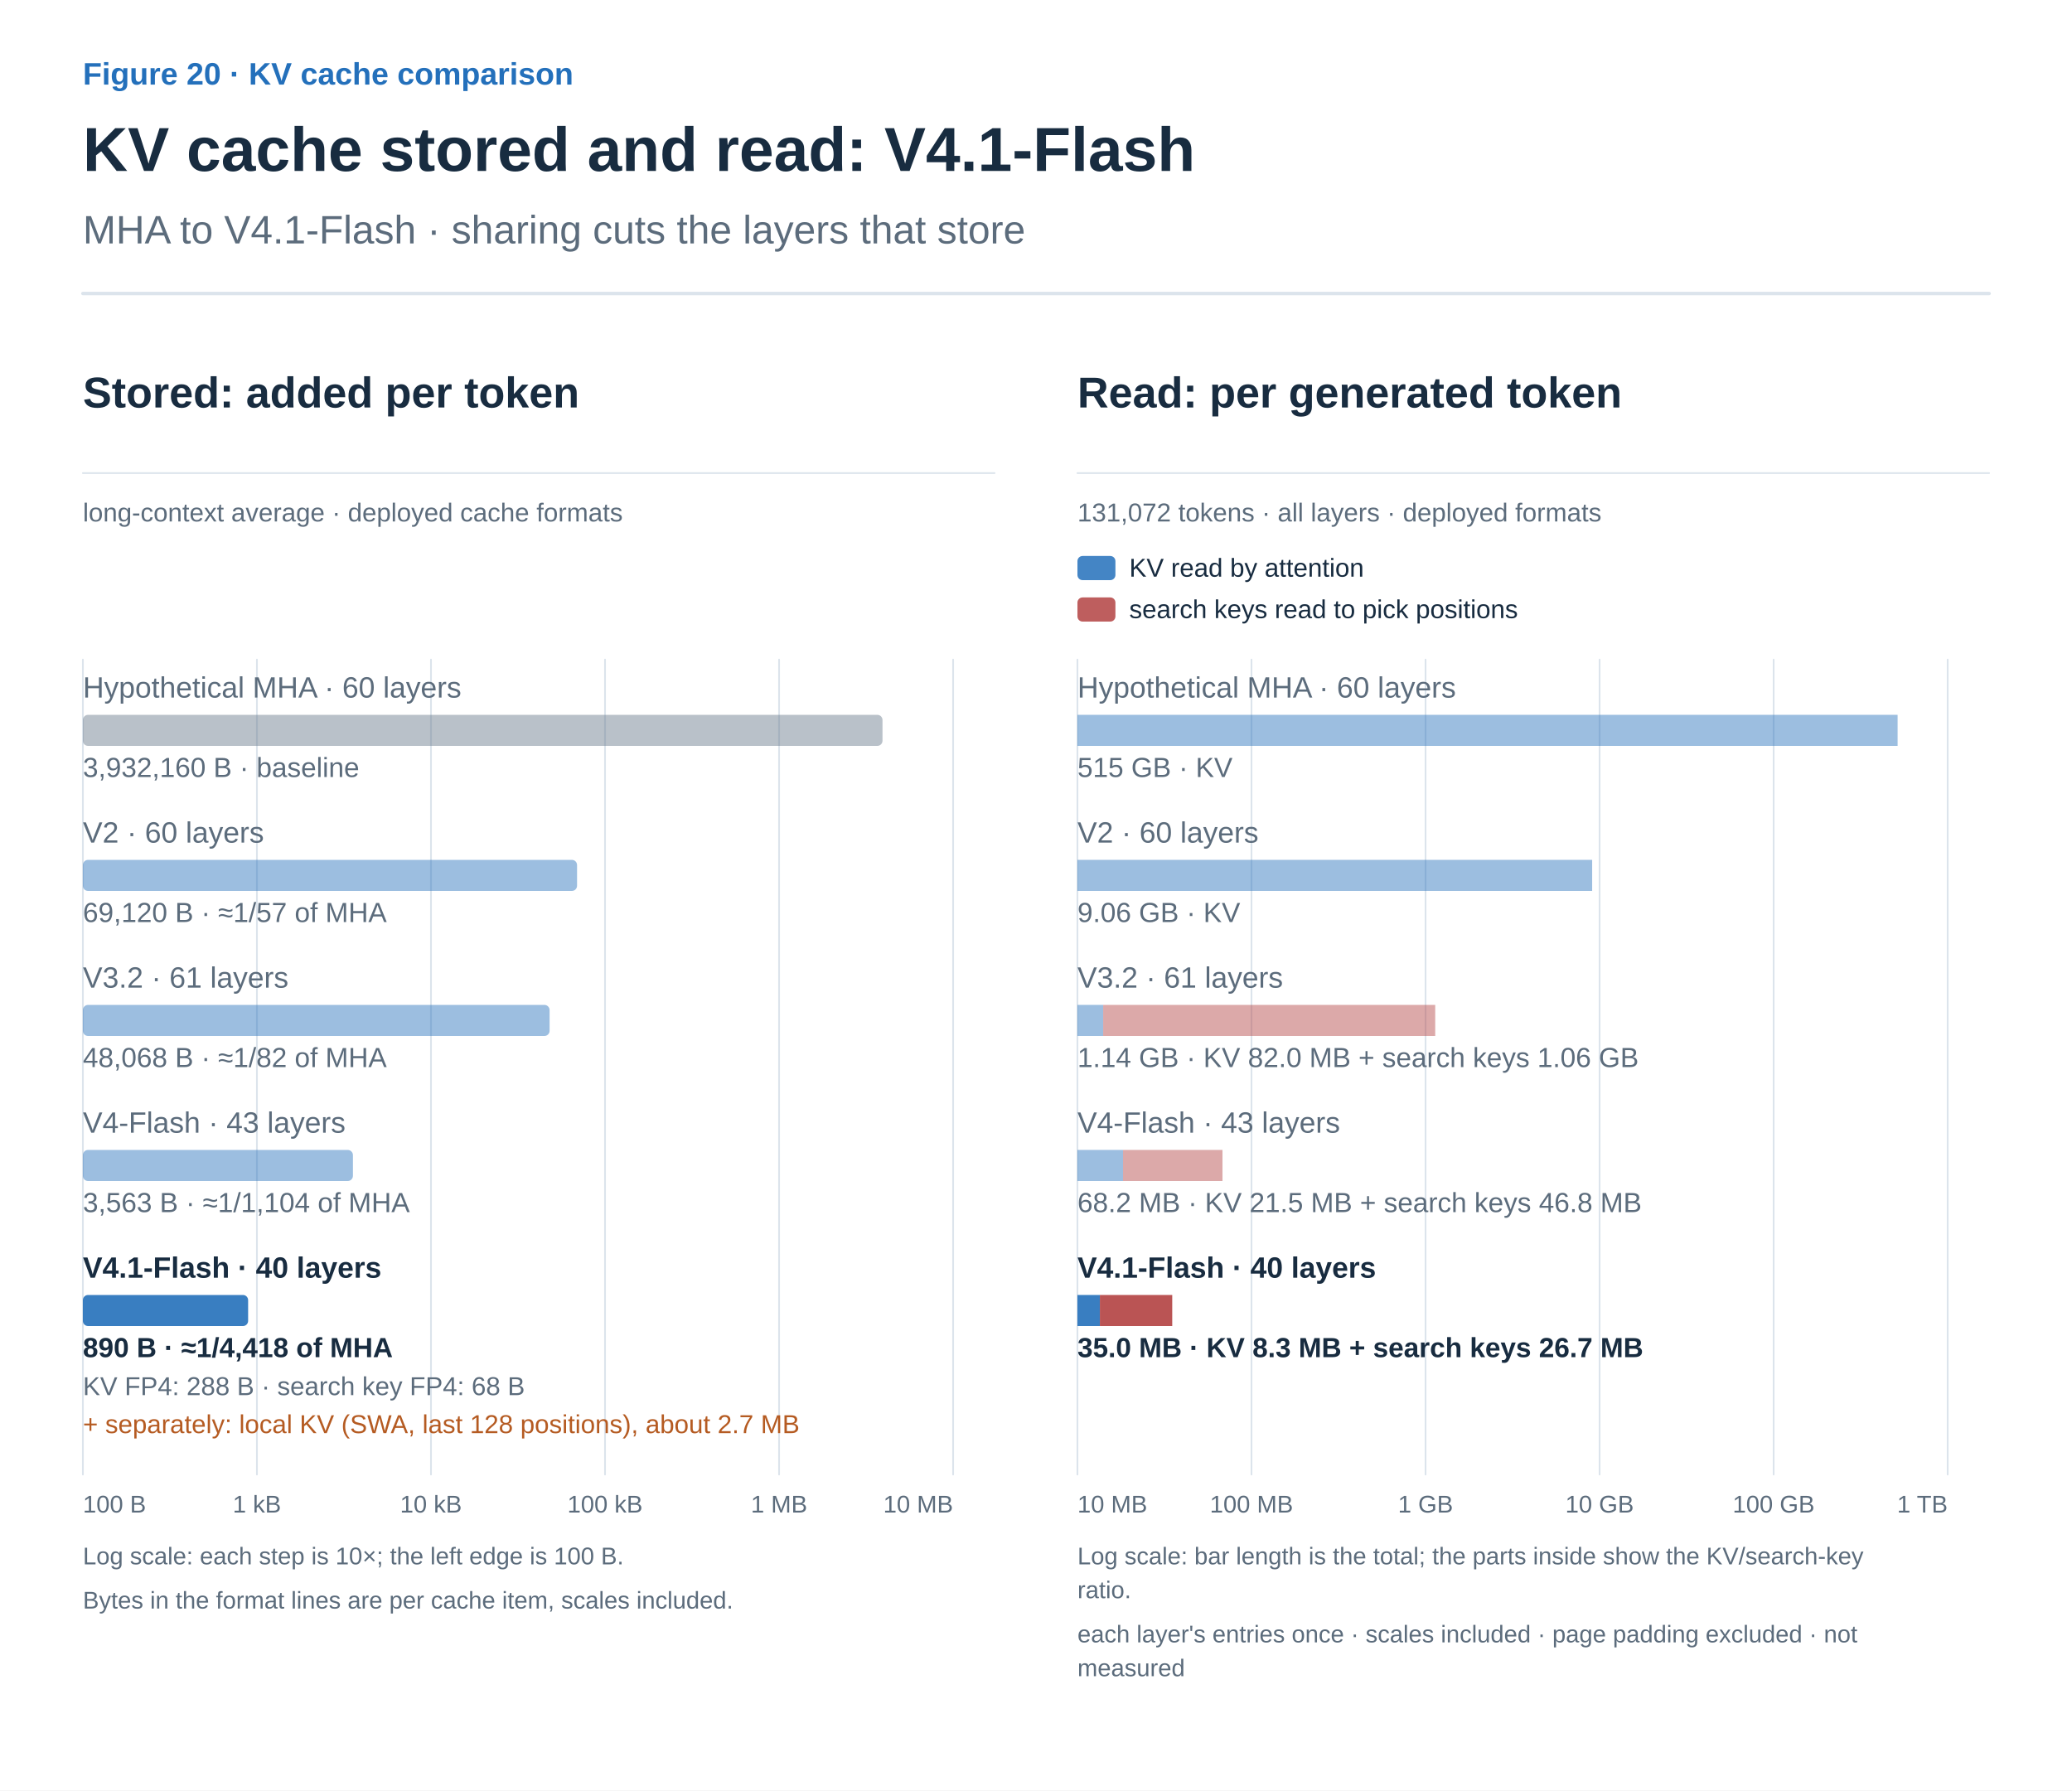
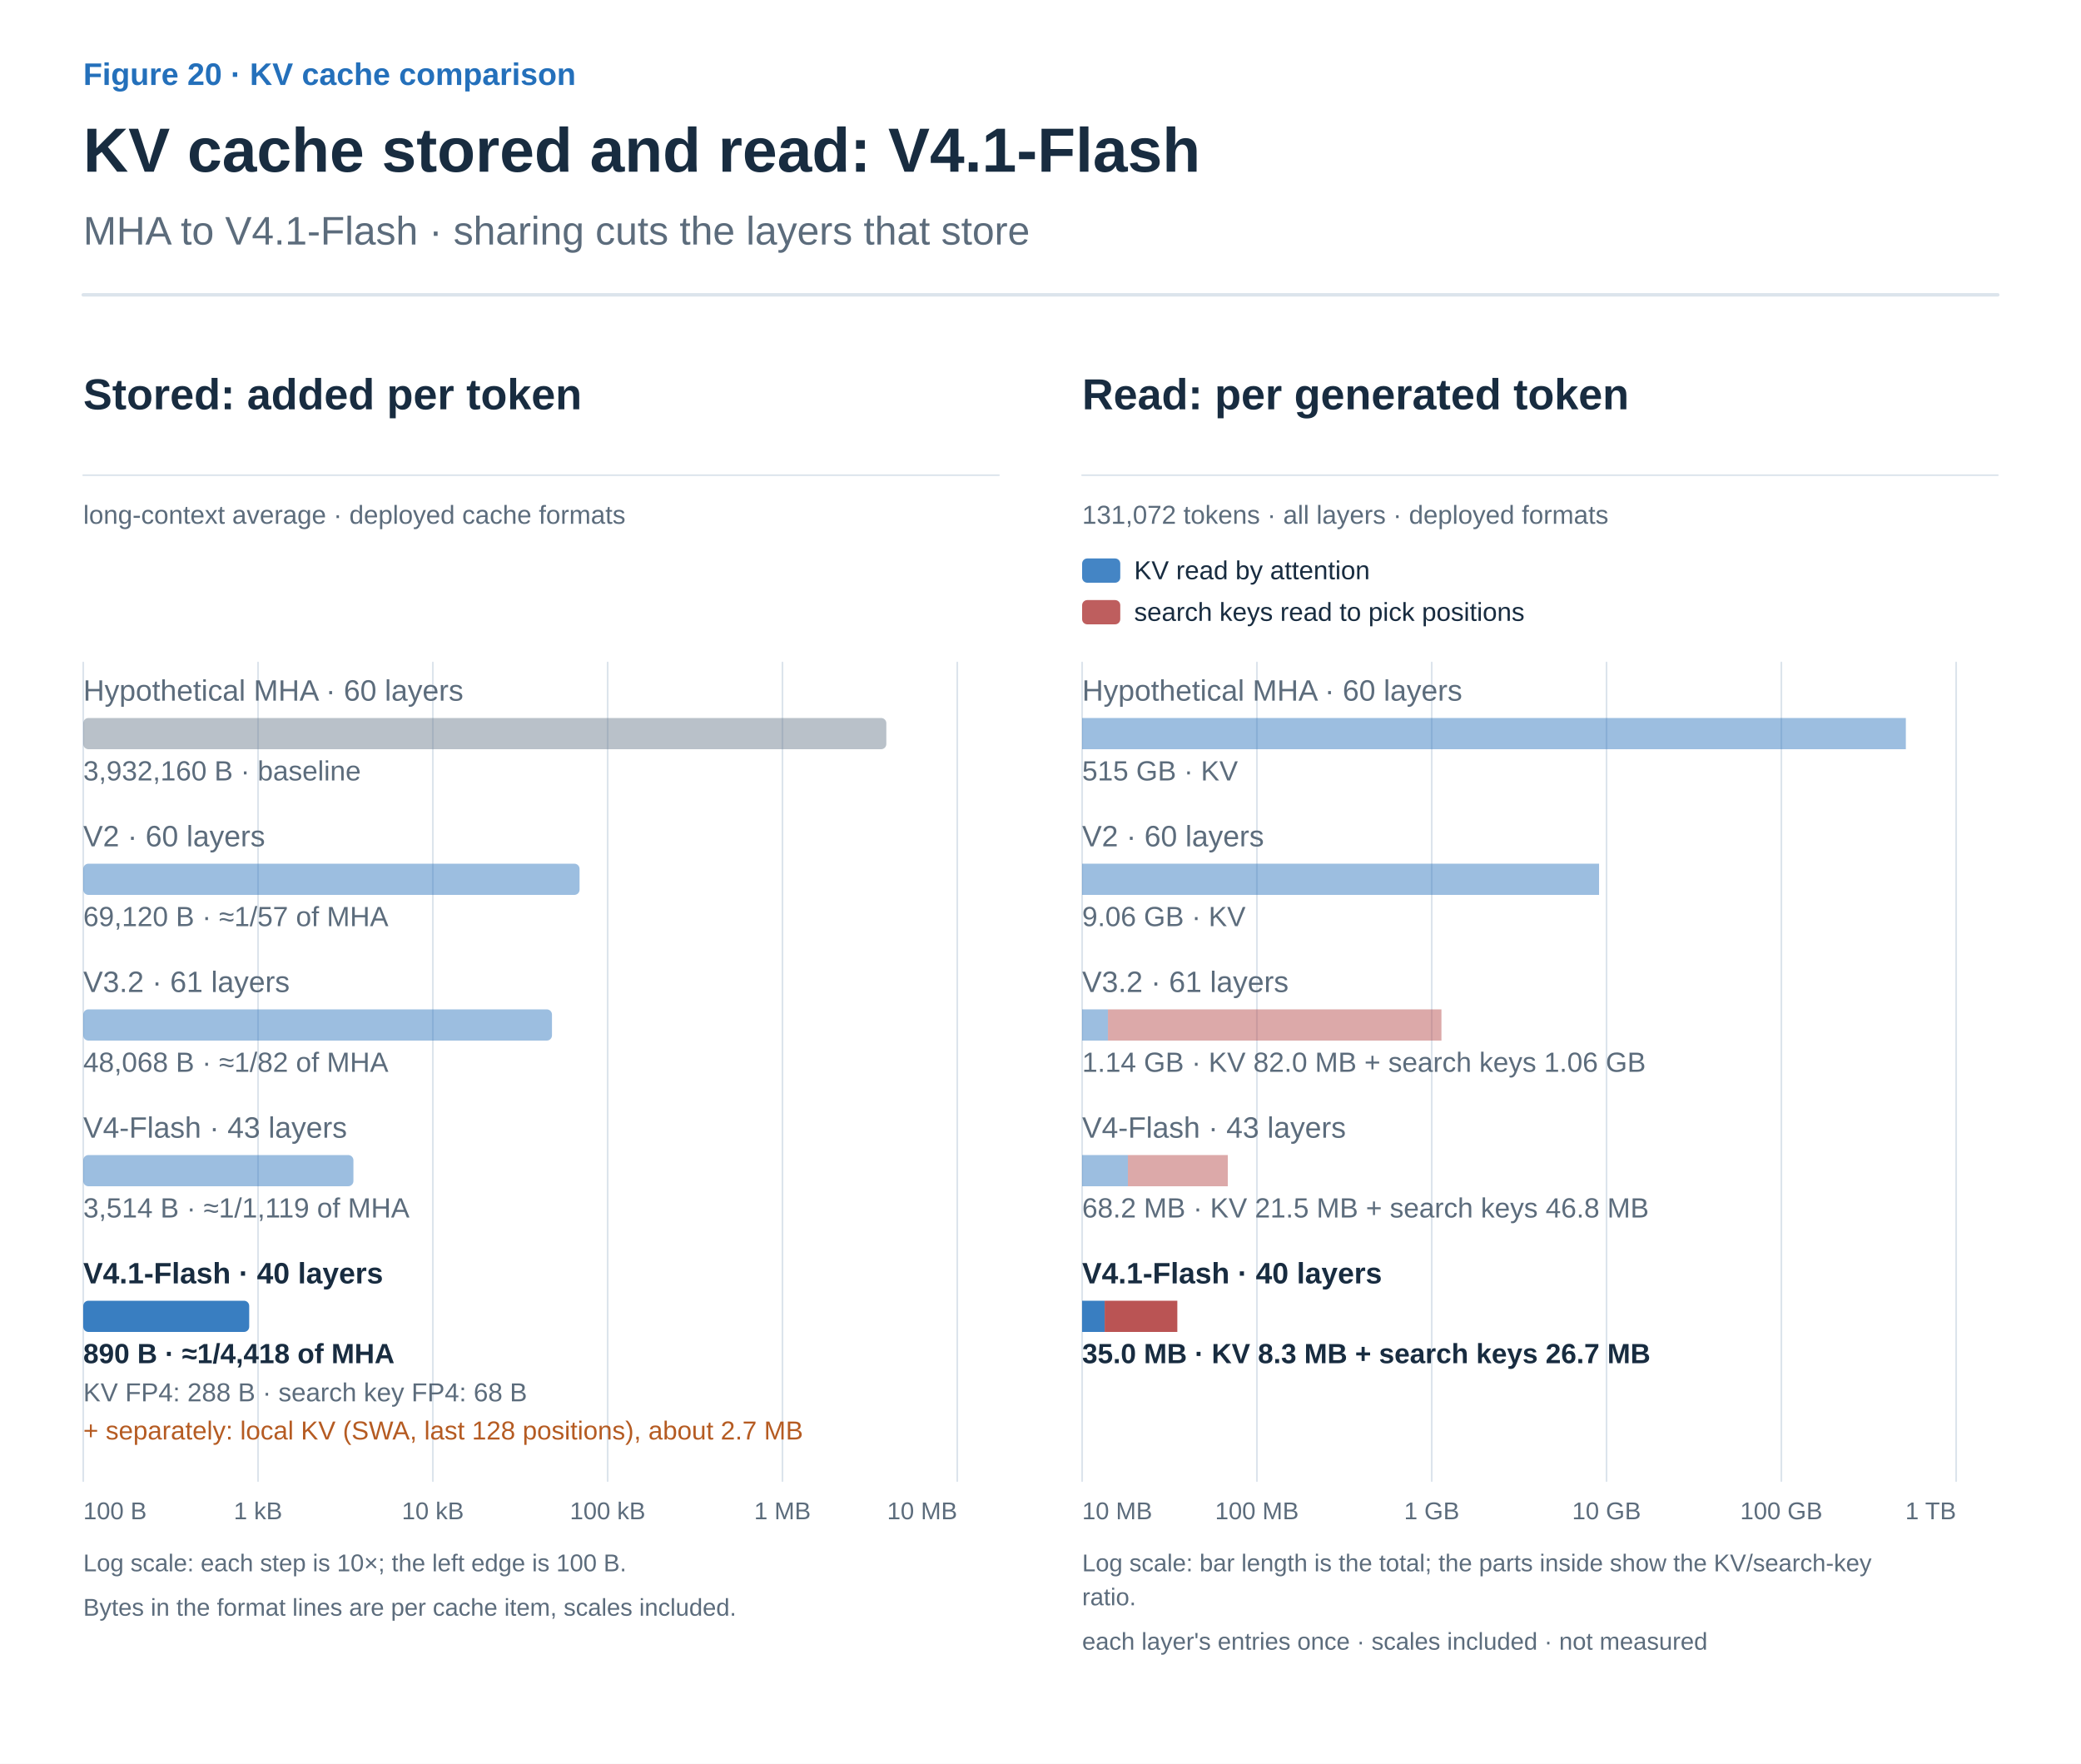
- <svg xmlns="http://www.w3.org/2000/svg" width="1200" height="1037" viewBox="0 0 1200 1037" role="img" aria-labelledby="title desc">
+ <svg xmlns="http://www.w3.org/2000/svg" width="1200" height="1017" viewBox="0 0 1200 1017" role="img" aria-labelledby="title desc">
  <defs>
    <marker id="arrow-ink" viewBox="0 0 10 10" refX="8" refY="5" markerWidth="6" markerHeight="6" orient="auto">
      <path d="M1 1 L9 5 L1 9" fill="none" stroke="#182C40" stroke-width="1.6" />
    </marker>
    <marker id="arrow-muted" viewBox="0 0 10 10" refX="8" refY="5" markerWidth="6" markerHeight="6" orient="auto">
      <path d="M1 1 L9 5 L1 9" fill="none" stroke="#5C6C7C" stroke-width="1.6" />
    </marker>
    <marker id="arrow-line" viewBox="0 0 10 10" refX="8" refY="5" markerWidth="6" markerHeight="6" orient="auto">
      <path d="M1 1 L9 5 L1 9" fill="none" stroke="#DCE4EC" stroke-width="1.6" />
    </marker>
    <marker id="arrow-paper" viewBox="0 0 10 10" refX="8" refY="5" markerWidth="6" markerHeight="6" orient="auto">
      <path d="M1 1 L9 5 L1 9" fill="none" stroke="#FFFFFF" stroke-width="1.6" />
    </marker>
    <marker id="arrow-blue" viewBox="0 0 10 10" refX="8" refY="5" markerWidth="6" markerHeight="6" orient="auto">
      <path d="M1 1 L9 5 L1 9" fill="none" stroke="#2470BB" stroke-width="1.6" />
    </marker>
    <marker id="arrow-teal" viewBox="0 0 10 10" refX="8" refY="5" markerWidth="6" markerHeight="6" orient="auto">
      <path d="M1 1 L9 5 L1 9" fill="none" stroke="#287D78" stroke-width="1.6" />
    </marker>
    <marker id="arrow-orange" viewBox="0 0 10 10" refX="8" refY="5" markerWidth="6" markerHeight="6" orient="auto">
      <path d="M1 1 L9 5 L1 9" fill="none" stroke="#B55B22" stroke-width="1.6" />
    </marker>
    <marker id="arrow-purple" viewBox="0 0 10 10" refX="8" refY="5" markerWidth="6" markerHeight="6" orient="auto">
      <path d="M1 1 L9 5 L1 9" fill="none" stroke="#7954A3" stroke-width="1.6" />
    </marker>
    <marker id="arrow-gray" viewBox="0 0 10 10" refX="8" refY="5" markerWidth="6" markerHeight="6" orient="auto">
      <path d="M1 1 L9 5 L1 9" fill="none" stroke="#657789" stroke-width="1.6" />
    </marker>
    <marker id="arrow-red" viewBox="0 0 10 10" refX="8" refY="5" markerWidth="6" markerHeight="6" orient="auto">
      <path d="M1 1 L9 5 L1 9" fill="none" stroke="#B34242" stroke-width="1.6" />
    </marker>
    <marker id="arrow-indigo" viewBox="0 0 10 10" refX="8" refY="5" markerWidth="6" markerHeight="6" orient="auto">
      <path d="M1 1 L9 5 L1 9" fill="none" stroke="#4C60A8" stroke-width="1.6" />
    </marker>
    <marker id="arrow-slate" viewBox="0 0 10 10" refX="8" refY="5" markerWidth="6" markerHeight="6" orient="auto">
      <path d="M1 1 L9 5 L1 9" fill="none" stroke="#8191A0" stroke-width="1.6" />
    </marker>
    <marker id="arrow-surface" viewBox="0 0 10 10" refX="8" refY="5" markerWidth="6" markerHeight="6" orient="auto">
      <path d="M1 1 L9 5 L1 9" fill="none" stroke="#F8FAFC" stroke-width="1.6" />
    </marker>
  </defs>
  <style>text{font-family:Arial,"Apple SD Gothic Neo","Noto Sans KR",sans-serif}text[font-family]{font-family:Menlo,Consolas,monospace}path{stroke-linecap:round;stroke-linejoin:round}</style>
  <rect width="100%" height="100%" fill="white" />
  <text x="48" y="49" fill="#2470BB" font-size="18" font-weight="600" text-anchor="start" data-max-width="1104">Figure 20 · KV cache comparison</text>
  <text x="48" y="99" fill="#182C40" font-size="36" font-weight="700" text-anchor="start" data-max-width="1104">KV cache stored and read: V4.1-Flash</text>
  <text x="48" y="141" fill="#5C6C7C" font-size="23" font-weight="400" text-anchor="start" data-max-width="1104">MHA to V4.1-Flash · sharing cuts the layers that store</text>
  <path d="M48,170 H1152" stroke="#DCE4EC" stroke-width="2" />
  <g transform="translate(48 206) scale(1)" data-panel="1">
    <text x="0" y="30" fill="#182C40" font-size="25" font-weight="600" text-anchor="start" data-max-width="528">Stored: added per token</text>
    <path d="M0 68 L528 68" stroke="#DCE4EC" stroke-width="1" fill="none" />
    <text x="0" y="96" fill="#5C6C7C" font-size="15" font-weight="400" text-anchor="start" data-max-width="528">long-context average · deployed cache formats</text>
    <path d="M504 176 L504 648" stroke="#DCE4EC" stroke-width="1" fill="none" />
    <path d="M403.2 176 L403.2 648" stroke="#DCE4EC" stroke-width="1" fill="none" />
    <path d="M302.4 176 L302.4 648" stroke="#DCE4EC" stroke-width="1" fill="none" />
    <path d="M201.6 176 L201.6 648" stroke="#DCE4EC" stroke-width="1" fill="none" />
    <path d="M100.8 176 L100.8 648" stroke="#DCE4EC" stroke-width="1" fill="none" />
    <path d="M0 176 L0 648" stroke="#DCE4EC" stroke-width="1" fill="none" />
    <text x="0" y="198" fill="#5C6C7C" font-size="17" font-weight="400" text-anchor="start" data-max-width="528">Hypothetical MHA · 60 layers</text>
    <rect x="0" y="208" width="463.1" height="18" rx="3" fill="#657789" fill-opacity="0.45" />
    <text x="0" y="244" fill="#5C6C7C" font-size="16" font-weight="400" text-anchor="start" data-max-width="528">3,932,160 B · baseline</text>
    <text x="0" y="282" fill="#5C6C7C" font-size="17" font-weight="400" text-anchor="start" data-max-width="528">V2 · 60 layers</text>
    <rect x="0" y="292" width="286.2" height="18" rx="3" fill="#2470BB" fill-opacity="0.45" />
    <text x="0" y="328" fill="#5C6C7C" font-size="16" font-weight="400" text-anchor="start" data-max-width="528">69,120 B · ≈1/57 of MHA</text>
    <text x="0" y="366" fill="#5C6C7C" font-size="17" font-weight="400" text-anchor="start" data-max-width="528">V3.2 · 61 layers</text>
    <rect x="0" y="376" width="270.3" height="18" rx="3" fill="#2470BB" fill-opacity="0.45" />
    <text x="0" y="412" fill="#5C6C7C" font-size="16" font-weight="400" text-anchor="start" data-max-width="528">48,068 B · ≈1/82 of MHA</text>
    <text x="0" y="450" fill="#5C6C7C" font-size="17" font-weight="400" text-anchor="start" data-max-width="528">V4-Flash · 43 layers</text>
-     <rect x="0" y="460" width="156.4" height="18" rx="3" fill="#2470BB" fill-opacity="0.45" />
-     <text x="0" y="496" fill="#5C6C7C" font-size="16" font-weight="400" text-anchor="start" data-max-width="528">3,563 B · ≈1/1,104 of MHA</text>
+     <rect x="0" y="460" width="155.8" height="18" rx="3" fill="#2470BB" fill-opacity="0.45" />
+     <text x="0" y="496" fill="#5C6C7C" font-size="16" font-weight="400" text-anchor="start" data-max-width="528">3,514 B · ≈1/1,119 of MHA</text>
    <text x="0" y="534" fill="#182C40" font-size="17" font-weight="700" text-anchor="start" data-max-width="528">V4.1-Flash · 40 layers</text>
    <rect x="0" y="544" width="95.7" height="18" rx="3" fill="#2470BB" fill-opacity="0.9" />
    <text x="0" y="580" fill="#182C40" font-size="16" font-weight="700" text-anchor="start" data-max-width="528">890 B · ≈1/4,418 of MHA</text>
    <text x="0" y="602" fill="#5C6C7C" font-size="15" font-weight="400" text-anchor="start" data-max-width="528">KV FP4: 288 B · search key FP4: 68 B</text>
    <text x="0" y="624" fill="#B55B22" font-size="15" font-weight="400" text-anchor="start" data-max-width="528">+ separately: local KV (SWA, last 128 positions), about 2.7 MB</text>
    <text x="0" y="670" fill="#5C6C7C" font-size="14" font-weight="400" text-anchor="start" data-max-width="80">100 B</text>
    <text x="100.8" y="670" fill="#5C6C7C" font-size="14" font-weight="400" text-anchor="middle" data-max-width="80">1 kB</text>
    <text x="201.6" y="670" fill="#5C6C7C" font-size="14" font-weight="400" text-anchor="middle" data-max-width="80">10 kB</text>
    <text x="302.4" y="670" fill="#5C6C7C" font-size="14" font-weight="400" text-anchor="middle" data-max-width="80">100 kB</text>
    <text x="403.2" y="670" fill="#5C6C7C" font-size="14" font-weight="400" text-anchor="middle" data-max-width="80">1 MB</text>
    <text x="504" y="670" fill="#5C6C7C" font-size="14" font-weight="400" text-anchor="end" data-max-width="80">10 MB</text>
    <text x="0" y="700" fill="#5C6C7C" font-size="14" font-weight="400" text-anchor="start" data-max-width="528">Log scale: each step is 10×; the left edge is 100 B.</text>
    <text x="0" y="725.6" fill="#5C6C7C" font-size="14" font-weight="400" text-anchor="start" data-max-width="528">Bytes in the format lines are per cache item, scales included.</text>
  </g>
  <g transform="translate(624 206) scale(1)" data-panel="2">
    <text x="0" y="30" fill="#182C40" font-size="25" font-weight="600" text-anchor="start" data-max-width="528">Read: per generated token</text>
    <path d="M0 68 L528 68" stroke="#DCE4EC" stroke-width="1" fill="none" />
    <text x="0" y="96" fill="#5C6C7C" font-size="15" font-weight="400" text-anchor="start" data-max-width="528">131,072 tokens · all layers · deployed formats</text>
    <rect x="0" y="116" width="22" height="14" rx="3" fill="#2470BB" fill-opacity=".85" />
    <text x="30" y="128" fill="#182C40" font-size="15" font-weight="400" text-anchor="start" data-max-width="498">KV read by attention</text>
    <rect x="0" y="140" width="22" height="14" rx="3" fill="#B34242" fill-opacity=".85" />
    <text x="30" y="152" fill="#182C40" font-size="15" font-weight="400" text-anchor="start" data-max-width="498">search keys read to pick positions</text>
    <path d="M504 176 L504 648" stroke="#DCE4EC" stroke-width="1" fill="none" />
    <path d="M403.2 176 L403.2 648" stroke="#DCE4EC" stroke-width="1" fill="none" />
    <path d="M302.4 176 L302.4 648" stroke="#DCE4EC" stroke-width="1" fill="none" />
    <path d="M201.6 176 L201.6 648" stroke="#DCE4EC" stroke-width="1" fill="none" />
    <path d="M100.8 176 L100.8 648" stroke="#DCE4EC" stroke-width="1" fill="none" />
    <path d="M0 176 L0 648" stroke="#DCE4EC" stroke-width="1" fill="none" />
    <text x="0" y="198" fill="#5C6C7C" font-size="17" font-weight="400" text-anchor="start" data-max-width="528">Hypothetical MHA · 60 layers</text>
    <rect x="0" y="208" width="475.0" height="18" fill="#2470BB" fill-opacity="0.45" />
    <text x="0" y="244" fill="#5C6C7C" font-size="16" font-weight="400" text-anchor="start" data-max-width="528">515 GB · KV</text>
    <text x="0" y="282" fill="#5C6C7C" font-size="17" font-weight="400" text-anchor="start" data-max-width="528">V2 · 60 layers</text>
    <rect x="0" y="292" width="298.1" height="18" fill="#2470BB" fill-opacity="0.45" />
    <text x="0" y="328" fill="#5C6C7C" font-size="16" font-weight="400" text-anchor="start" data-max-width="528">9.06 GB · KV</text>
    <text x="0" y="366" fill="#5C6C7C" font-size="17" font-weight="400" text-anchor="start" data-max-width="528">V3.2 · 61 layers</text>
    <rect x="0" y="376" width="14.9" height="18" fill="#2470BB" fill-opacity="0.45" />
    <rect x="14.9" y="376" width="192.3" height="18" fill="#B34242" fill-opacity="0.45" />
    <text x="0" y="412" fill="#5C6C7C" font-size="16" font-weight="400" text-anchor="start" data-max-width="528">1.14 GB · KV 82.0 MB + search keys 1.06 GB</text>
    <text x="0" y="450" fill="#5C6C7C" font-size="17" font-weight="400" text-anchor="start" data-max-width="528">V4-Flash · 43 layers</text>
    <rect x="0" y="460" width="26.4" height="18" fill="#2470BB" fill-opacity="0.45" />
    <rect x="26.4" y="460" width="57.6" height="18" fill="#B34242" fill-opacity="0.45" />
    <text x="0" y="496" fill="#5C6C7C" font-size="16" font-weight="400" text-anchor="start" data-max-width="528">68.2 MB · KV 21.5 MB + search keys 46.8 MB</text>
    <text x="0" y="534" fill="#182C40" font-size="17" font-weight="700" text-anchor="start" data-max-width="528">V4.1-Flash · 40 layers</text>
    <rect x="0" y="544" width="13.0" height="18" fill="#2470BB" fill-opacity="0.9" />
    <rect x="13.0" y="544" width="41.9" height="18" fill="#B34242" fill-opacity="0.9" />
    <text x="0" y="580" fill="#182C40" font-size="16" font-weight="700" text-anchor="start" data-max-width="528">35.0 MB · KV 8.3 MB + search keys 26.7 MB</text>
    <text x="0" y="670" fill="#5C6C7C" font-size="14" font-weight="400" text-anchor="start" data-max-width="80">10 MB</text>
    <text x="100.8" y="670" fill="#5C6C7C" font-size="14" font-weight="400" text-anchor="middle" data-max-width="80">100 MB</text>
    <text x="201.6" y="670" fill="#5C6C7C" font-size="14" font-weight="400" text-anchor="middle" data-max-width="80">1 GB</text>
    <text x="302.4" y="670" fill="#5C6C7C" font-size="14" font-weight="400" text-anchor="middle" data-max-width="80">10 GB</text>
    <text x="403.2" y="670" fill="#5C6C7C" font-size="14" font-weight="400" text-anchor="middle" data-max-width="80">100 GB</text>
    <text x="504" y="670" fill="#5C6C7C" font-size="14" font-weight="400" text-anchor="end" data-max-width="80">1 TB</text>
    <text x="0" y="700" fill="#5C6C7C" font-size="14" font-weight="400" text-anchor="start" data-max-width="528">Log scale: bar length is the total; the parts inside show the KV/search-key</text>
    <text x="0" y="719.6" fill="#5C6C7C" font-size="14" font-weight="400" text-anchor="start" data-max-width="528">ratio.</text>
-     <text x="0" y="745.2" fill="#5C6C7C" font-size="14" font-weight="400" text-anchor="start" data-max-width="528">each layer's entries once · scales included · page padding excluded · not</text>
-     <text x="0" y="764.8" fill="#5C6C7C" font-size="14" font-weight="400" text-anchor="start" data-max-width="528">measured</text>
+     <text x="0" y="745.2" fill="#5C6C7C" font-size="14" font-weight="400" text-anchor="start" data-max-width="528">each layer's entries once · scales included · not measured</text>
  </g>
</svg>
